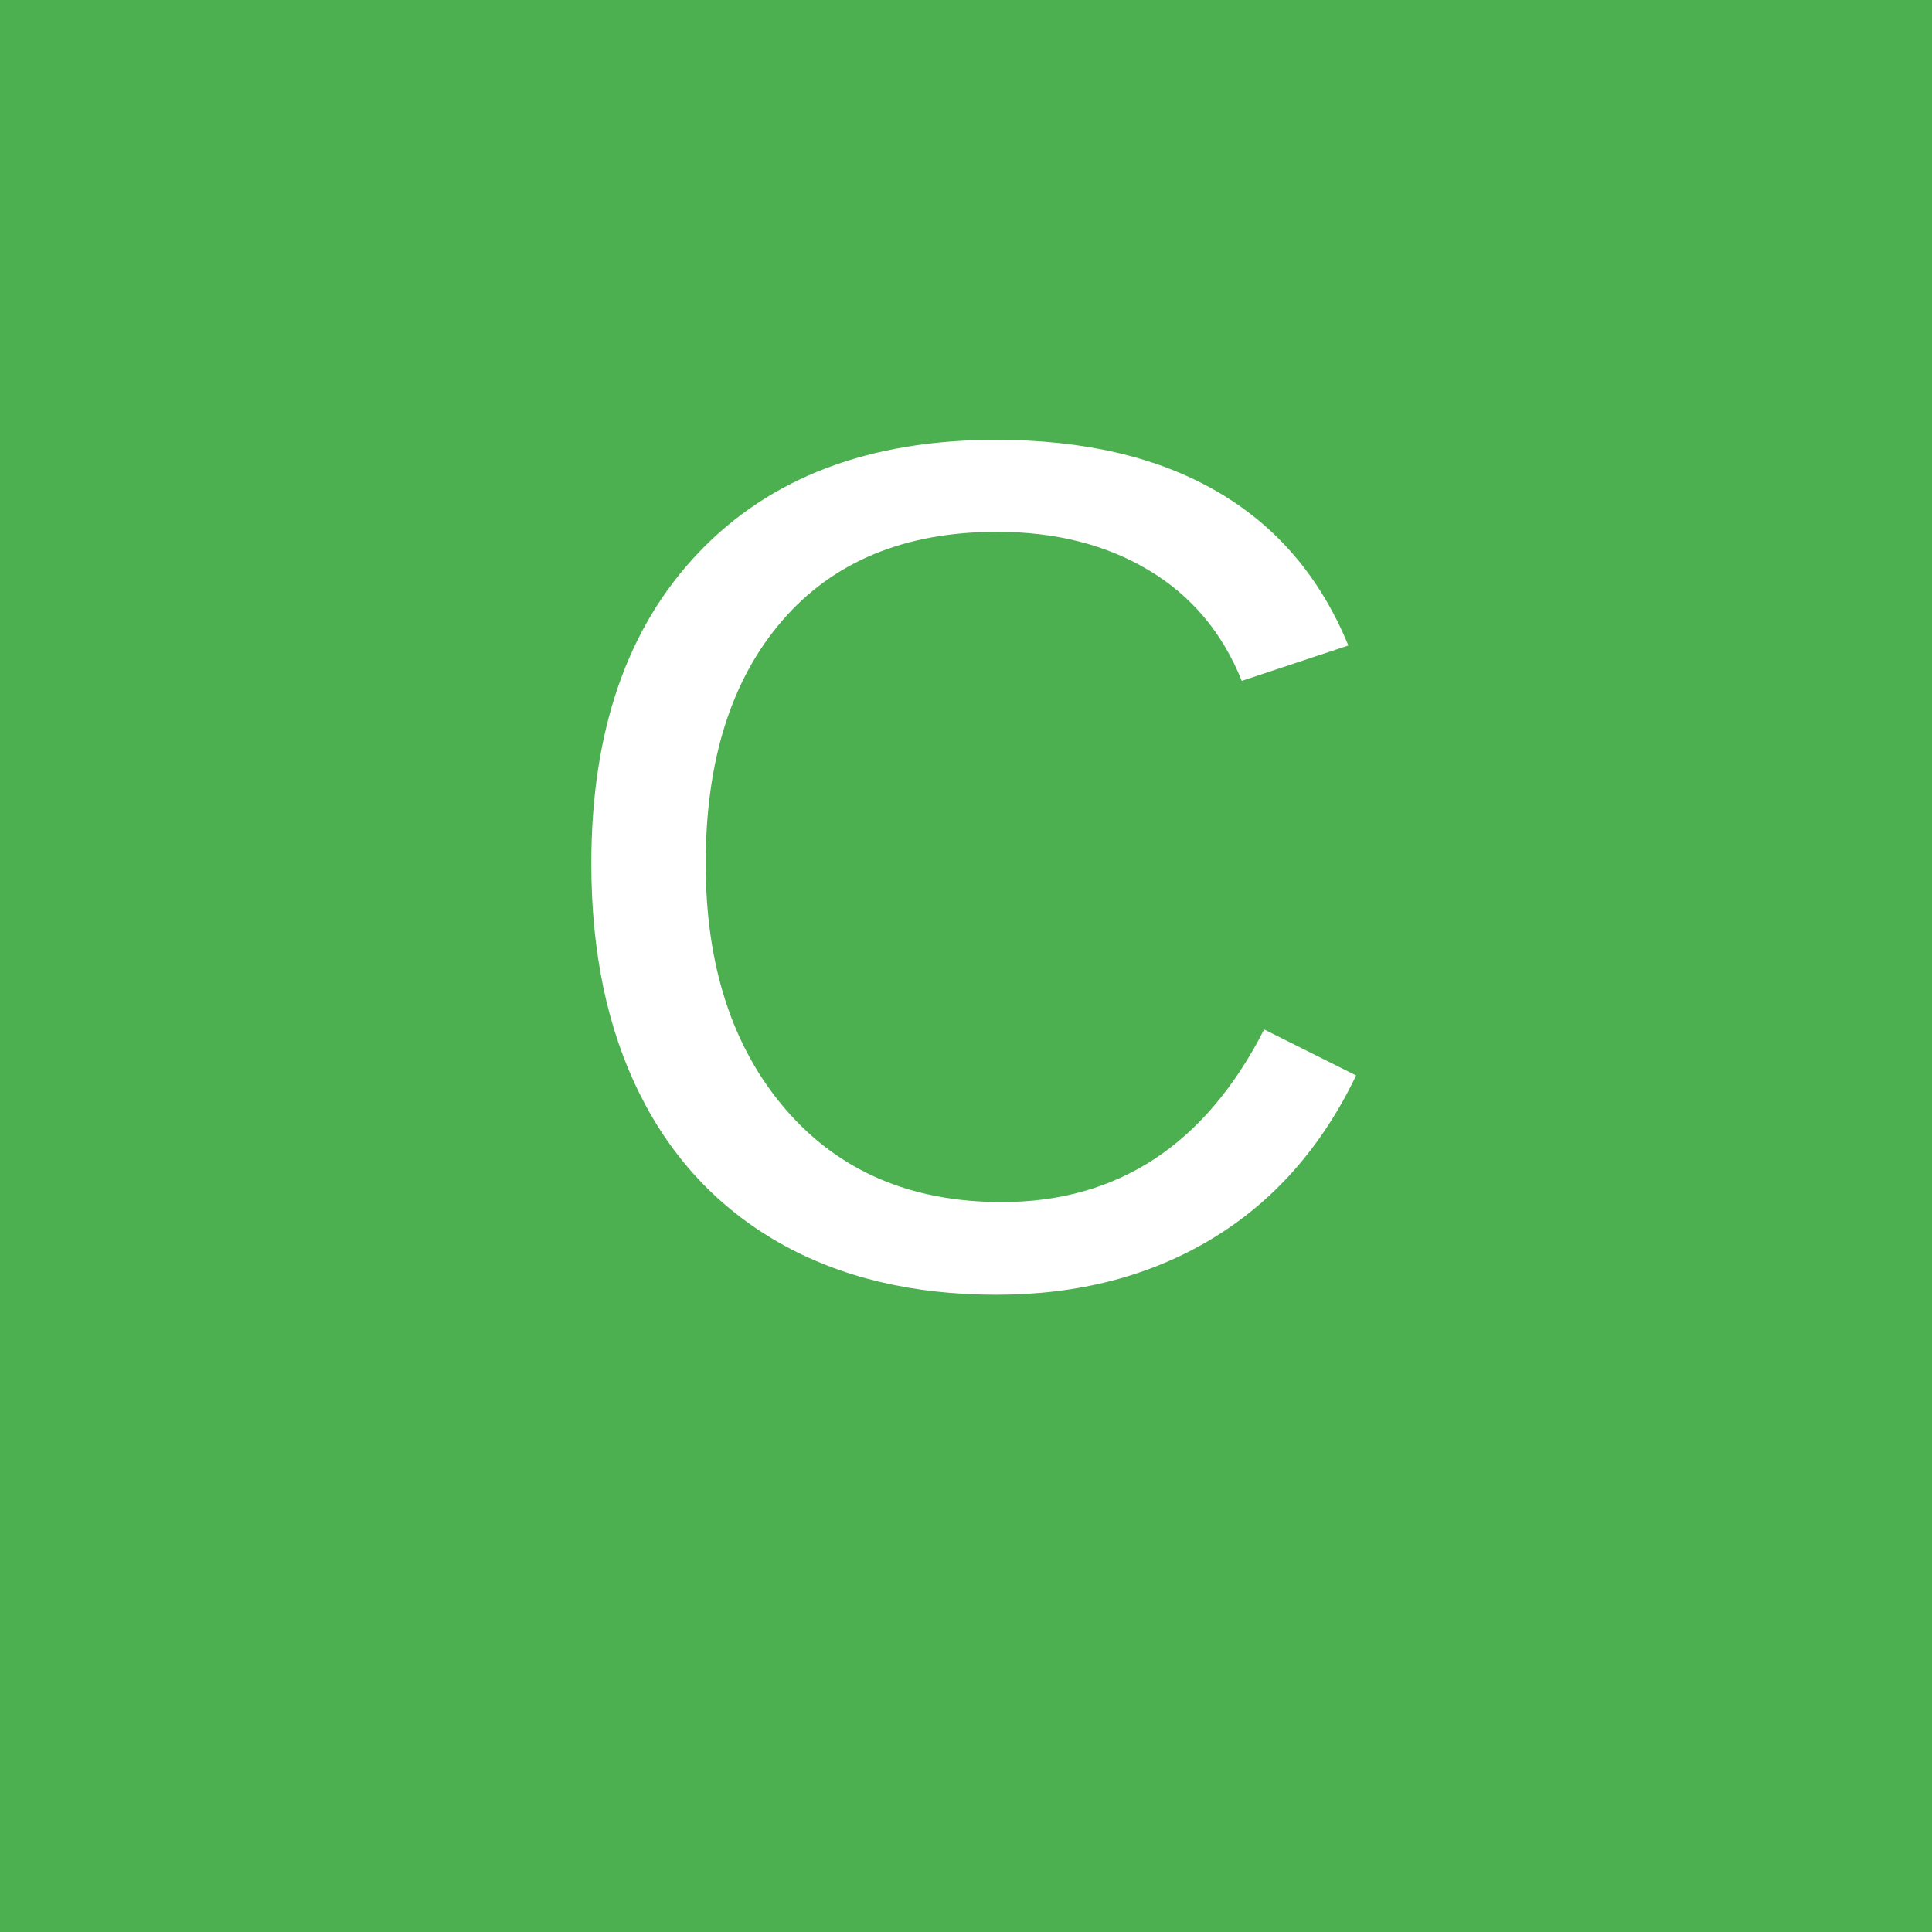
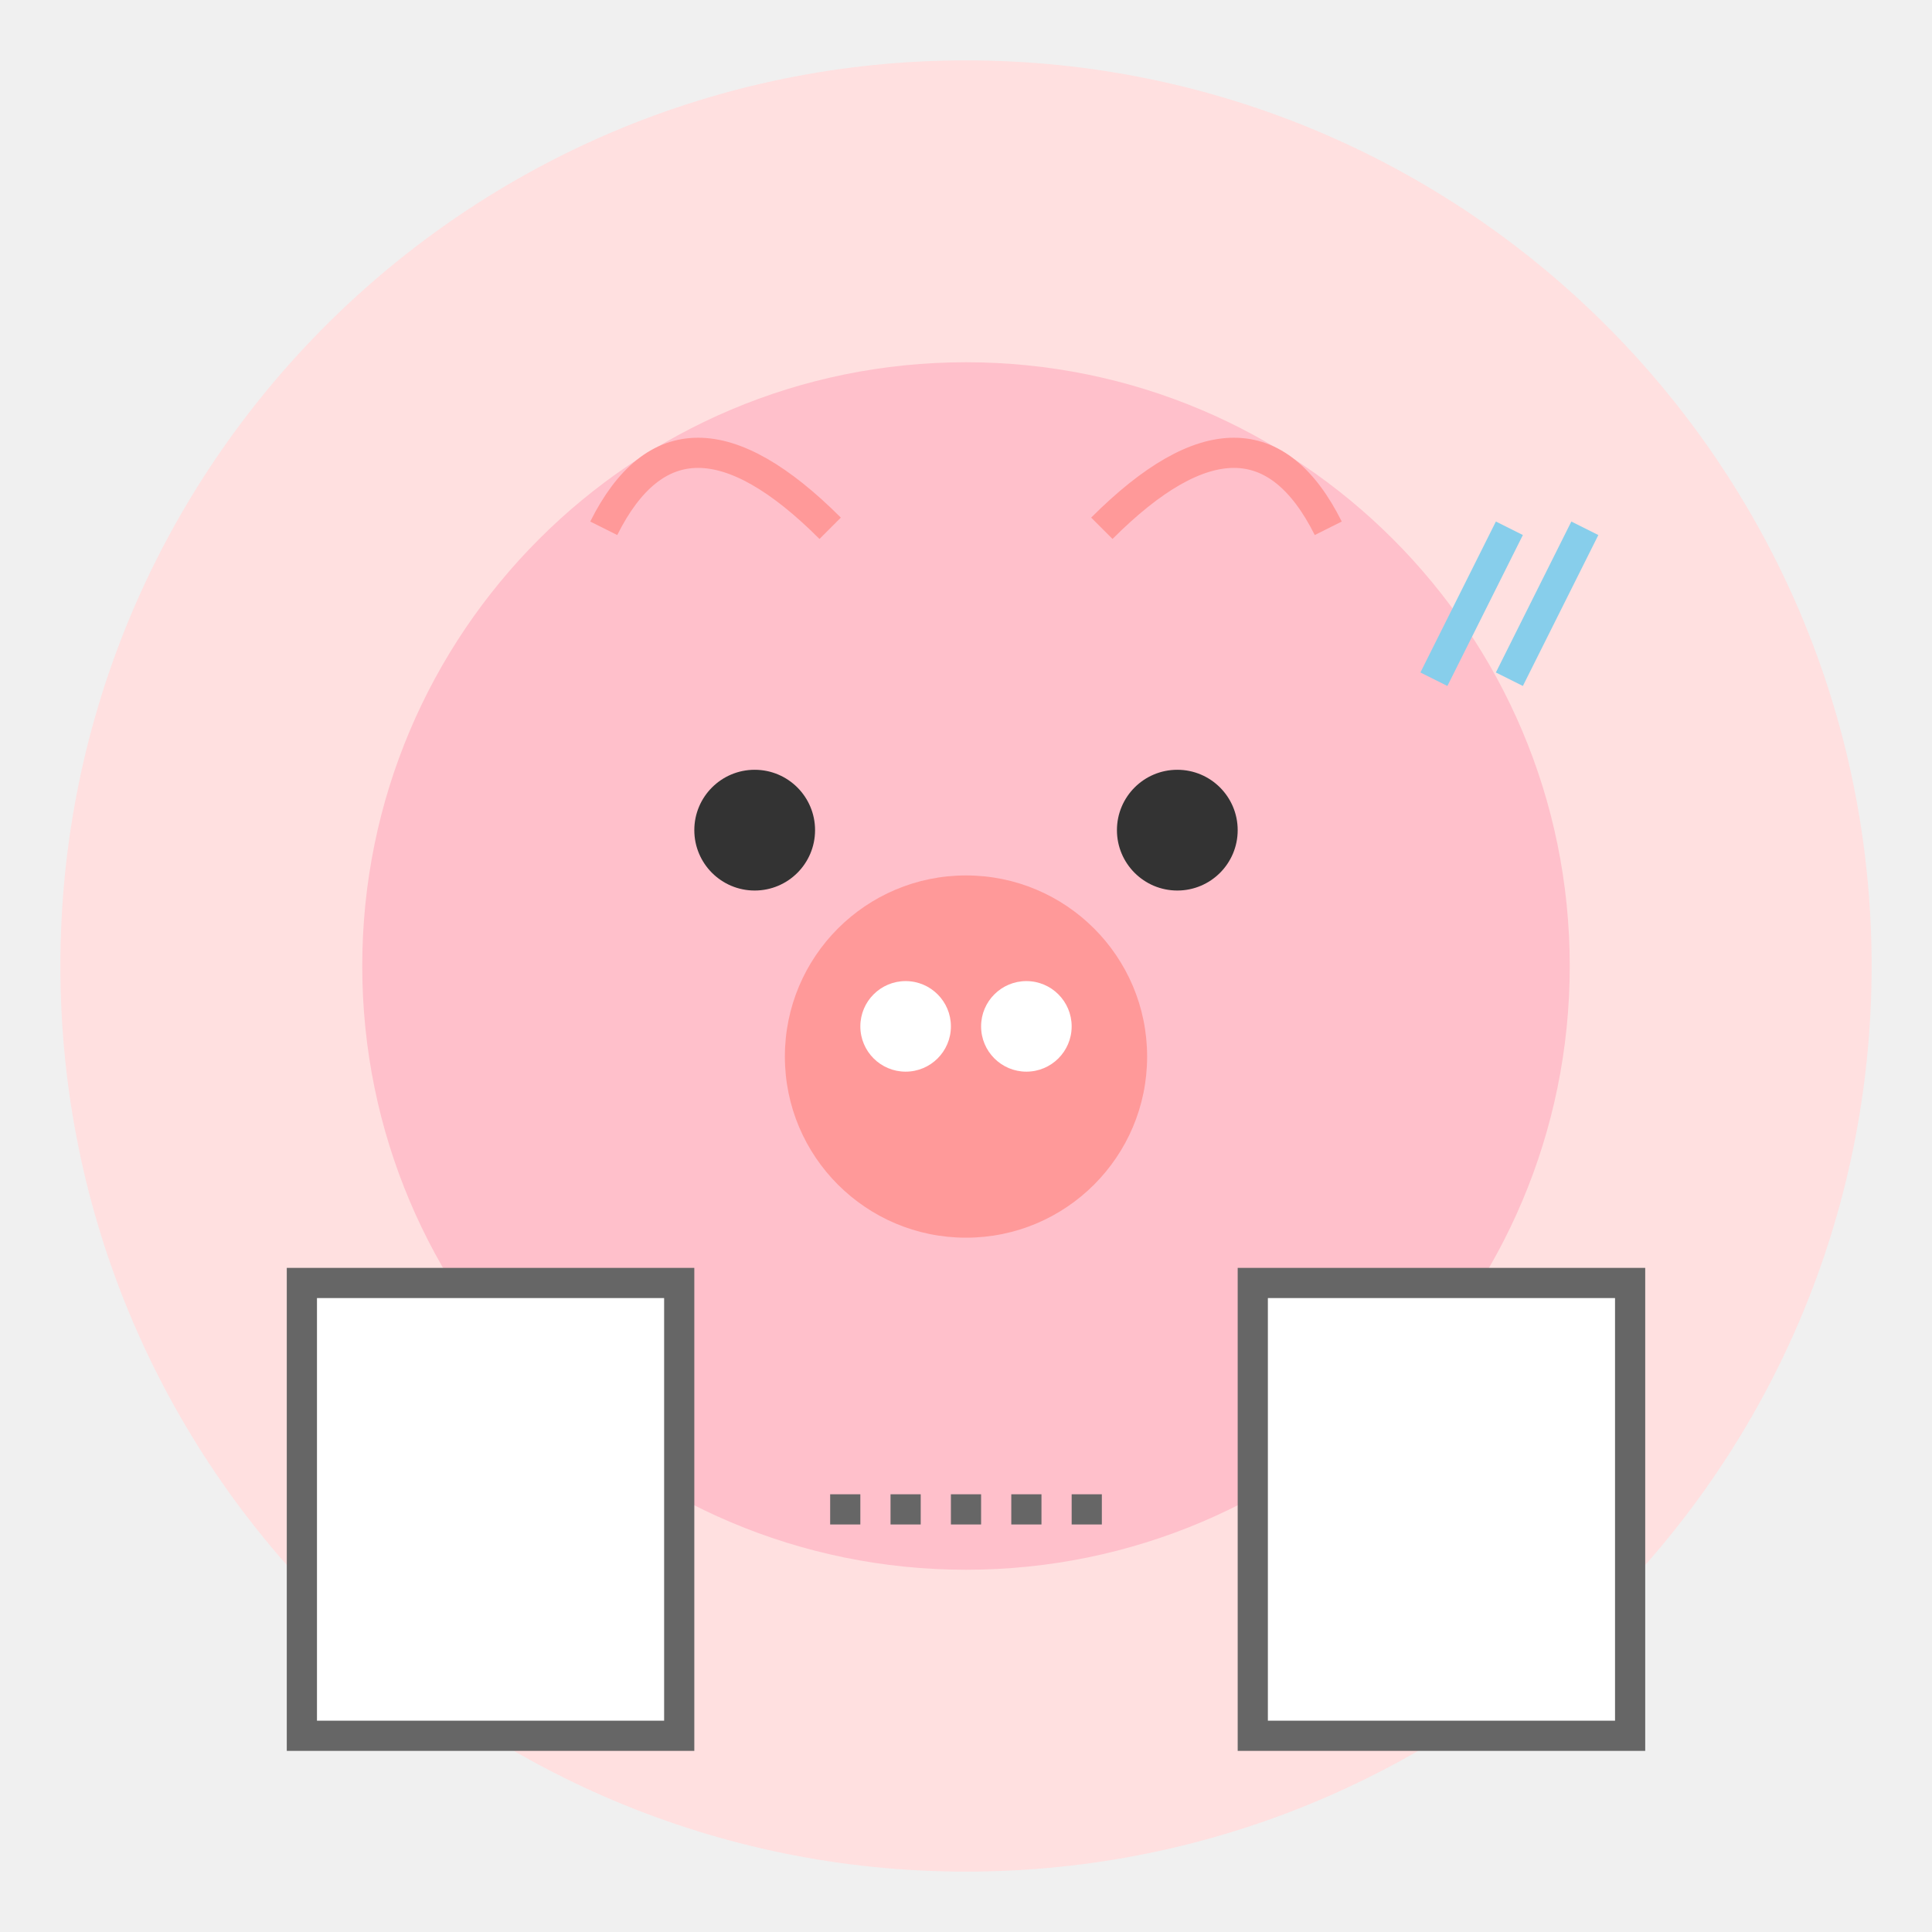
<svg xmlns="http://www.w3.org/2000/svg" width="128" height="128" viewBox="0 0 128 128">
-   <rect width="128" height="128" fill="#4CAF50" />
-   <text x="64" y="85" font-family="Arial" font-size="80" fill="white" text-anchor="middle">C</text>
+   <circle cx="64" cy="64" r="60" fill="#FFE0E0" />
+   <circle cx="64" cy="64" r="40" fill="#FFC0CB" />
+   <path d="M40 35 Q 45 25 55 35" fill="#FFC0CB" stroke="#FF9999" stroke-width="2" />
+   <path d="M88 35 Q 83 25 73 35" fill="#FFC0CB" stroke="#FF9999" stroke-width="2" />
+   <circle cx="64" cy="70" r="12" fill="#FF9999" />
+   <circle cx="60" cy="68" r="3" fill="#FFF" />
+   <circle cx="68" cy="68" r="3" fill="#FFF" />
+   <circle cx="50" cy="55" r="4" fill="#333" />
+   <circle cx="78" cy="55" r="4" fill="#333" />
+   <rect x="20" y="85" width="25" height="30" fill="#FFF" stroke="#666" stroke-width="2" />
+   <path d="M55 100 H 73" stroke="#666" stroke-width="2" stroke-dasharray="2" />
+   <rect x="83" y="85" width="25" height="30" fill="#FFF" stroke="#666" stroke-width="2" />
+   <path d="M95 45 L 100 35" stroke="#87CEEB" stroke-width="2" />
+   <path d="M100 45 L 105 35" stroke="#87CEEB" stroke-width="2" />
</svg>
